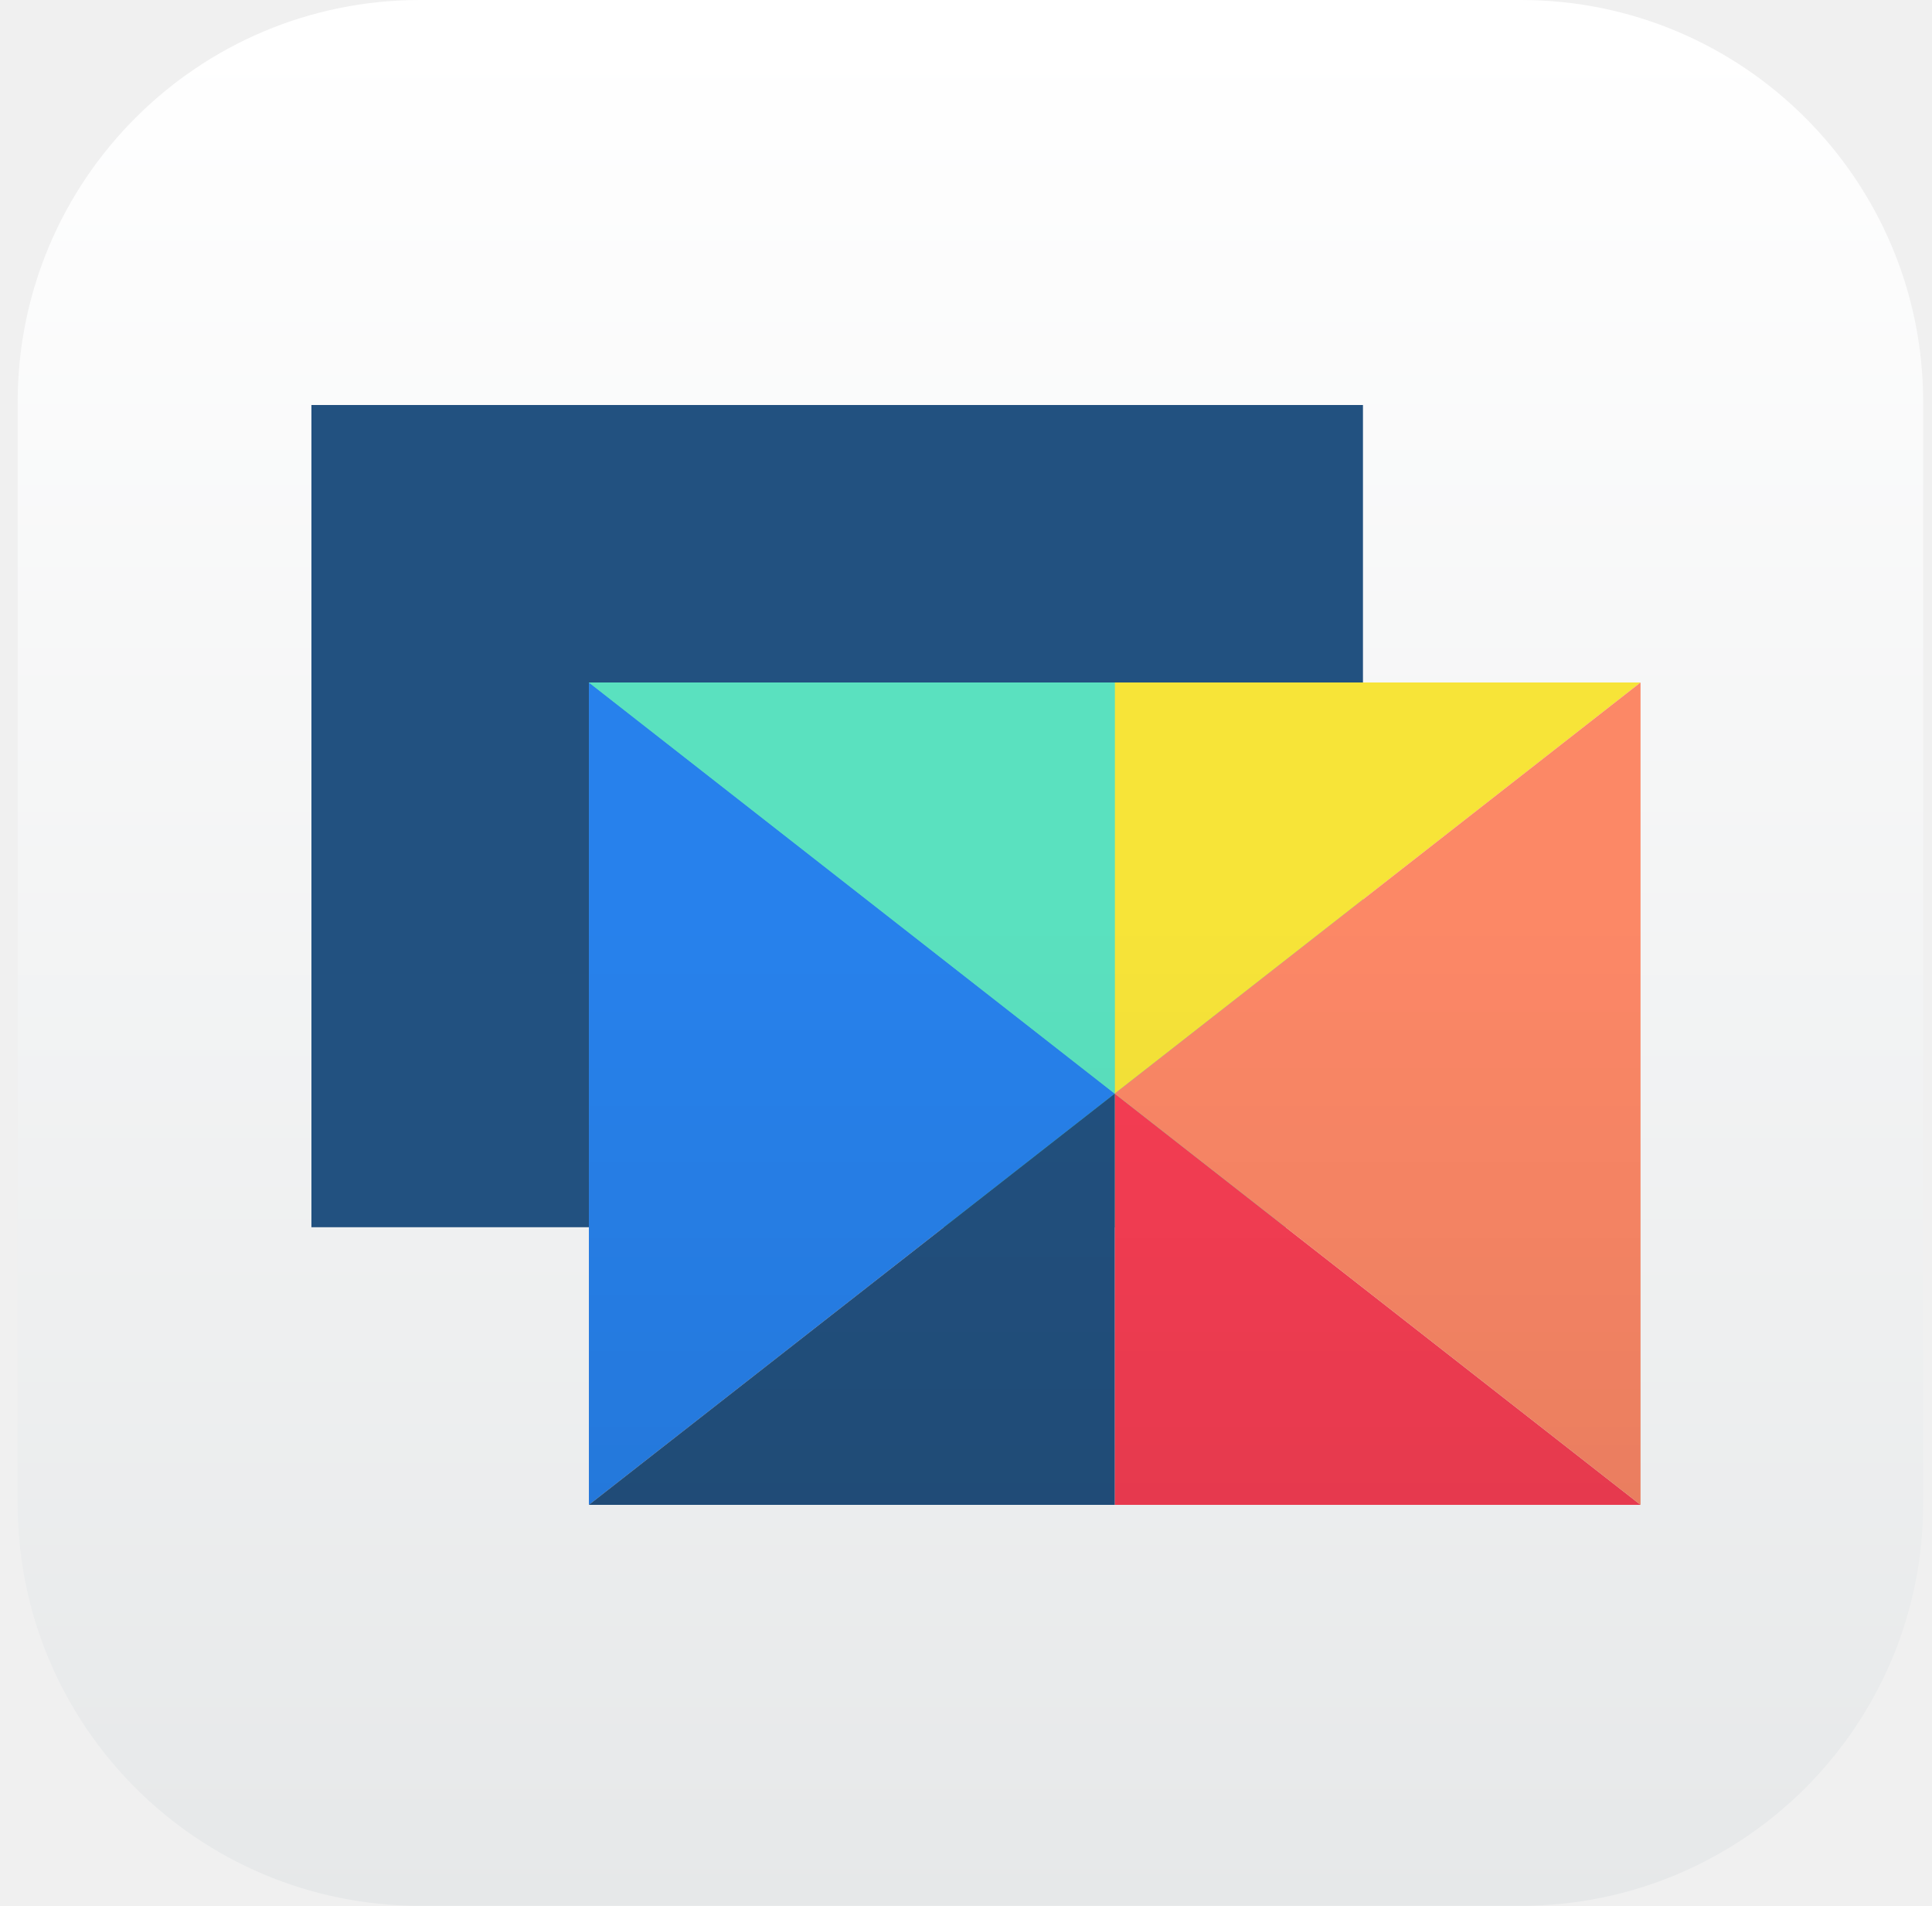
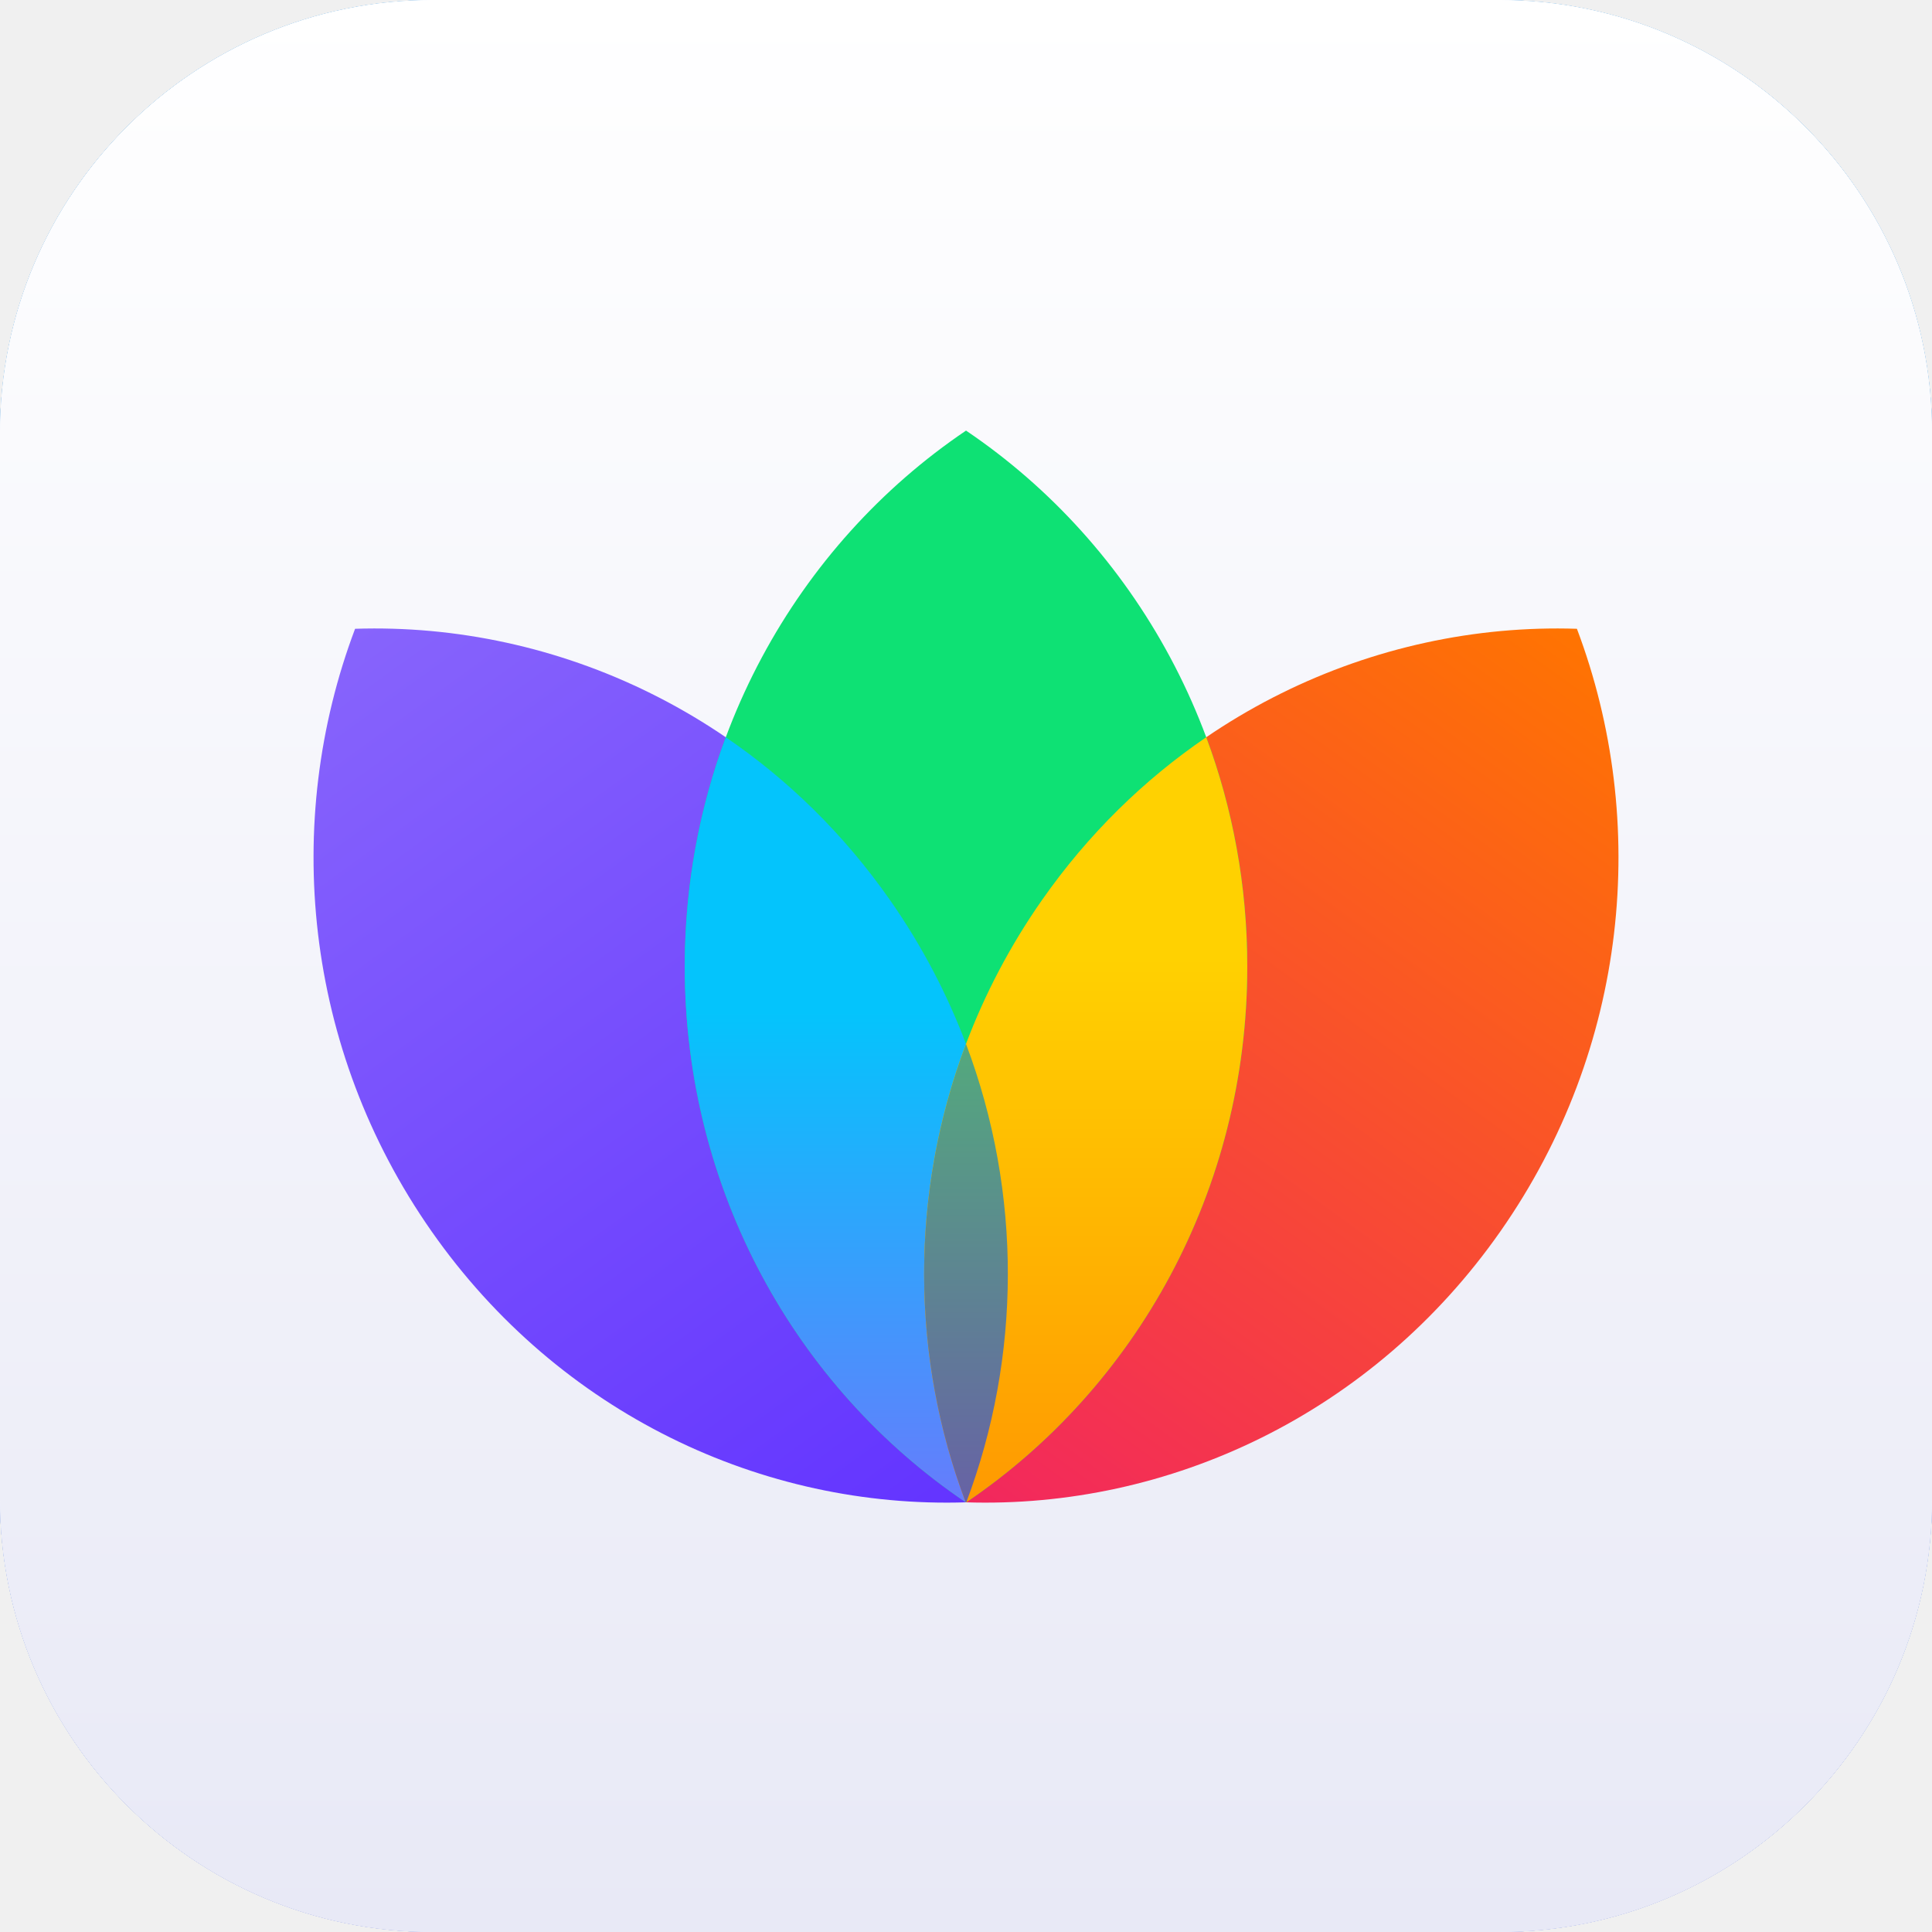
- <svg xmlns="http://www.w3.org/2000/svg" width="73" height="72" viewBox="0 0 73 72" fill="none">
-   <g clip-path="url(#clip0_334_1680)">
-     <path d="M57.467 0H15.867C7.472 0 0.667 6.805 0.667 15.2V56.8C0.667 65.195 7.472 72 15.867 72H57.467C65.862 72 72.667 65.195 72.667 56.8V15.2C72.667 6.805 65.862 0 57.467 0Z" fill="url(#paint0_linear_334_1680)" />
-     <path d="M51.499 15.3H31.631H11.767V46.364H31.631H51.499V15.3Z" fill="#225180" />
-     <path d="M51.499 25.784H36.875H22.251V46.364H36.875H51.499V25.784Z" fill="#5AE1BF" />
-     <path d="M42.119 41.316L22.251 25.784V56.852L42.119 41.316Z" fill="#2781EC" />
-     <path d="M61.987 56.852L42.119 41.316V56.852H61.987Z" fill="#F83E54" />
-     <path d="M61.987 25.784H42.119V41.316L61.987 25.784Z" fill="#F7E438" />
-     <path d="M22.251 25.784L42.119 41.316V25.784H22.251Z" fill="#5AE1BF" />
-     <path d="M22.251 56.852H42.119V41.316L22.251 56.852Z" fill="#225180" />
-     <path d="M42.119 41.316L61.987 56.852V25.784L42.119 41.316Z" fill="#FC8866" />
-     <path style="mix-blend-mode:multiply" opacity="0.59" d="M61.987 56.852V25.784H42.119H22.251V56.852H42.119H61.987Z" fill="url(#paint1_linear_334_1680)" />
+ <svg xmlns="http://www.w3.org/2000/svg" width="72" height="72" viewBox="0 0 72 72" fill="none">
+   <g clip-path="url(#clip0_3001_5578)">
+     <rect x="6.10352e-05" width="72" height="72" rx="16.138" fill="#708F97" />
+     <rect x="6.10352e-05" width="72" height="72" fill="url(#paint0_linear_3001_5578)" />
+     <rect x="6.10352e-05" width="72" height="72" fill="white" />
+     <rect x="6.10352e-05" width="72" height="72" fill="url(#paint1_linear_3001_5578)" />
+     <g clip-path="url(#clip1_3001_5578)">
+       <path d="M36.011 55.987C38.726 48.797 37.93 40.348 33.164 33.537C28.398 26.726 20.807 23.188 13.233 23.433C10.519 30.623 11.315 39.072 16.08 45.883C20.846 52.695 28.438 56.232 36.011 55.987Z" fill="url(#paint2_linear_3001_5578)" />
+       <path d="M35.989 55.987C33.275 48.797 34.07 40.348 38.836 33.537C43.602 26.726 51.194 23.188 58.767 23.433C61.482 30.623 60.686 39.072 55.92 45.883C51.154 52.695 43.563 56.232 35.989 55.987Z" fill="url(#paint3_linear_3001_5578)" />
+       <path d="M36.001 55.992C42.313 51.731 46.482 44.377 46.482 36.02C46.482 27.662 42.313 20.308 36.001 16.047C29.689 20.308 25.52 27.662 25.52 36.02C25.52 44.377 29.689 51.731 36.001 55.992Z" fill="#0EE174" />
+       <path d="M35.994 55.988C35.999 55.987 36.004 55.987 36.009 55.987L36.013 55.984C38.725 48.795 37.929 40.347 33.164 33.537C31.448 31.084 29.365 29.055 27.048 27.476C26.061 30.128 25.52 33.009 25.52 36.02C25.52 44.374 29.686 51.726 35.994 55.988Z" fill="url(#paint4_linear_3001_5578)" />
+       <path d="M35.993 55.987C35.998 55.987 36.003 55.987 36.008 55.988C42.316 51.726 46.482 44.374 46.482 36.02C46.482 33.008 45.941 30.128 44.953 27.475C42.636 29.055 40.553 31.084 38.836 33.537C34.071 40.347 33.275 48.794 35.987 55.983C35.989 55.984 35.991 55.986 35.993 55.987Z" fill="url(#paint5_linear_3001_5578)" />
+       <path d="M35.994 55.988C35.994 55.987 35.994 55.988 35.994 55.988C35.992 55.986 35.989 55.984 35.987 55.983C33.953 50.591 33.892 44.49 36 38.904C38.108 44.491 38.047 50.592 36.012 55.984L36.008 55.987L35.994 55.988Z" fill="url(#paint6_linear_3001_5578)" />
+     </g>
  </g>
  <defs>
-     <linearGradient id="paint0_linear_334_1680" x1="36.667" y1="1.408" x2="36.667" y2="72.216" gradientUnits="userSpaceOnUse">
+     <linearGradient id="paint0_linear_3001_5578" x1="36" y1="14.897" x2="36" y2="72" gradientUnits="userSpaceOnUse">
+       <stop stop-color="#0086FF" />
+       <stop offset="1" stop-color="#626BFF" />
+     </linearGradient>
+     <linearGradient id="paint1_linear_3001_5578" x1="36.042" y1="0" x2="36.042" y2="72" gradientUnits="userSpaceOnUse">
      <stop stop-color="white" />
-       <stop offset="1" stop-color="#E6E8E9" />
+       <stop offset="1" stop-color="#E8E9F6" />
    </linearGradient>
-     <linearGradient id="paint1_linear_334_1680" x1="42.119" y1="35.008" x2="42.119" y2="216.8" gradientUnits="userSpaceOnUse">
-       <stop stop-color="white" />
-       <stop offset="1" />
+     <linearGradient id="paint2_linear_3001_5578" x1="13.233" y1="23.433" x2="36.503" y2="55.632" gradientUnits="userSpaceOnUse">
+       <stop stop-color="#8764FC" />
+       <stop offset="1" stop-color="#6334FF" />
    </linearGradient>
-     <clipPath id="clip0_334_1680">
-       <rect x="0.667" width="72" height="72" rx="15.12" fill="white" />
+     <linearGradient id="paint3_linear_3001_5578" x1="58.767" y1="23.433" x2="35.497" y2="55.632" gradientUnits="userSpaceOnUse">
+       <stop stop-color="#FF7401" />
+       <stop offset="1" stop-color="#F2275E" />
+     </linearGradient>
+     <linearGradient id="paint4_linear_3001_5578" x1="31.54" y1="37.684" x2="31.54" y2="62.075" gradientUnits="userSpaceOnUse">
+       <stop stop-color="#04C4FC" />
+       <stop offset="1" stop-color="#8764FC" />
+     </linearGradient>
+     <linearGradient id="paint5_linear_3001_5578" x1="40.461" y1="35.679" x2="40.461" y2="69.625" gradientUnits="userSpaceOnUse">
+       <stop stop-color="#FFD101" />
+       <stop offset="1" stop-color="#FF7401" />
+     </linearGradient>
+     <linearGradient id="paint6_linear_3001_5578" x1="36" y1="38.904" x2="36" y2="55.988" gradientUnits="userSpaceOnUse">
+       <stop stop-color="#53A97D" />
+       <stop offset="1" stop-color="#6762A5" />
+     </linearGradient>
+     <clipPath id="clip0_3001_5578">
+       <rect x="6.10352e-05" width="72" height="72" rx="16.138" fill="white" />
+     </clipPath>
+     <clipPath id="clip1_3001_5578">
+       <rect width="63.31" height="40.965" fill="white" transform="translate(4.34491 15.5172)" />
    </clipPath>
  </defs>
</svg>
